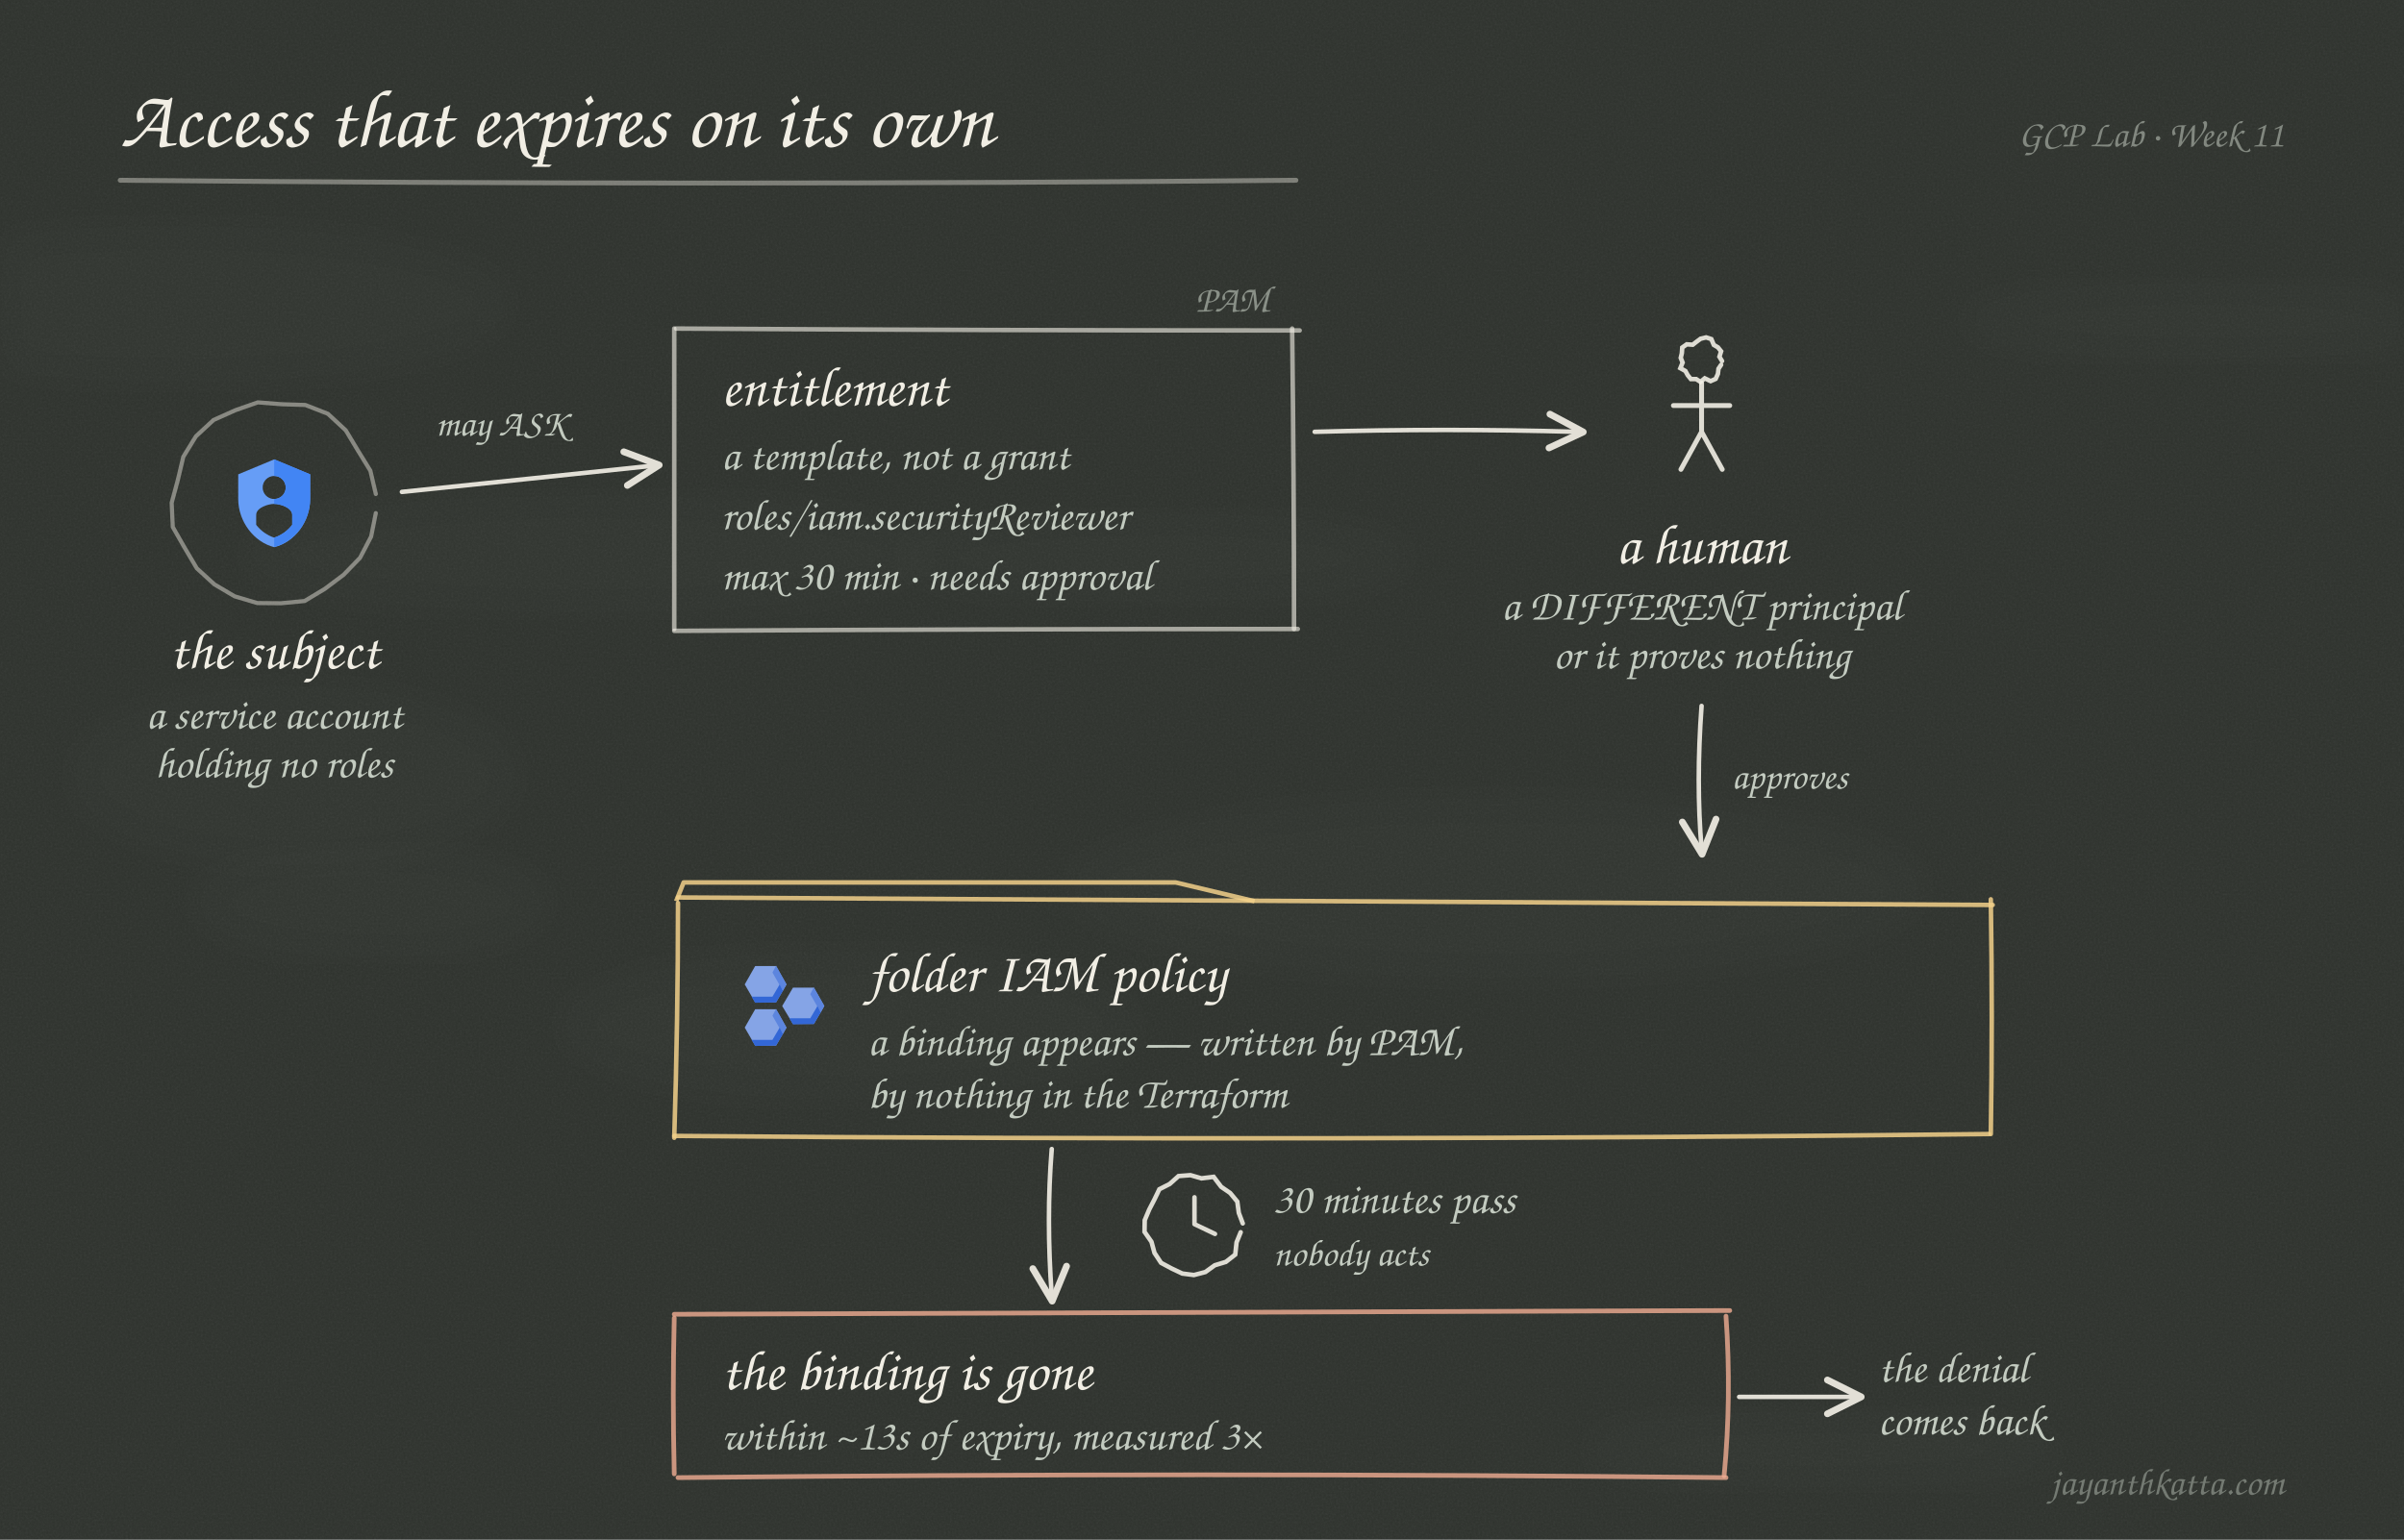
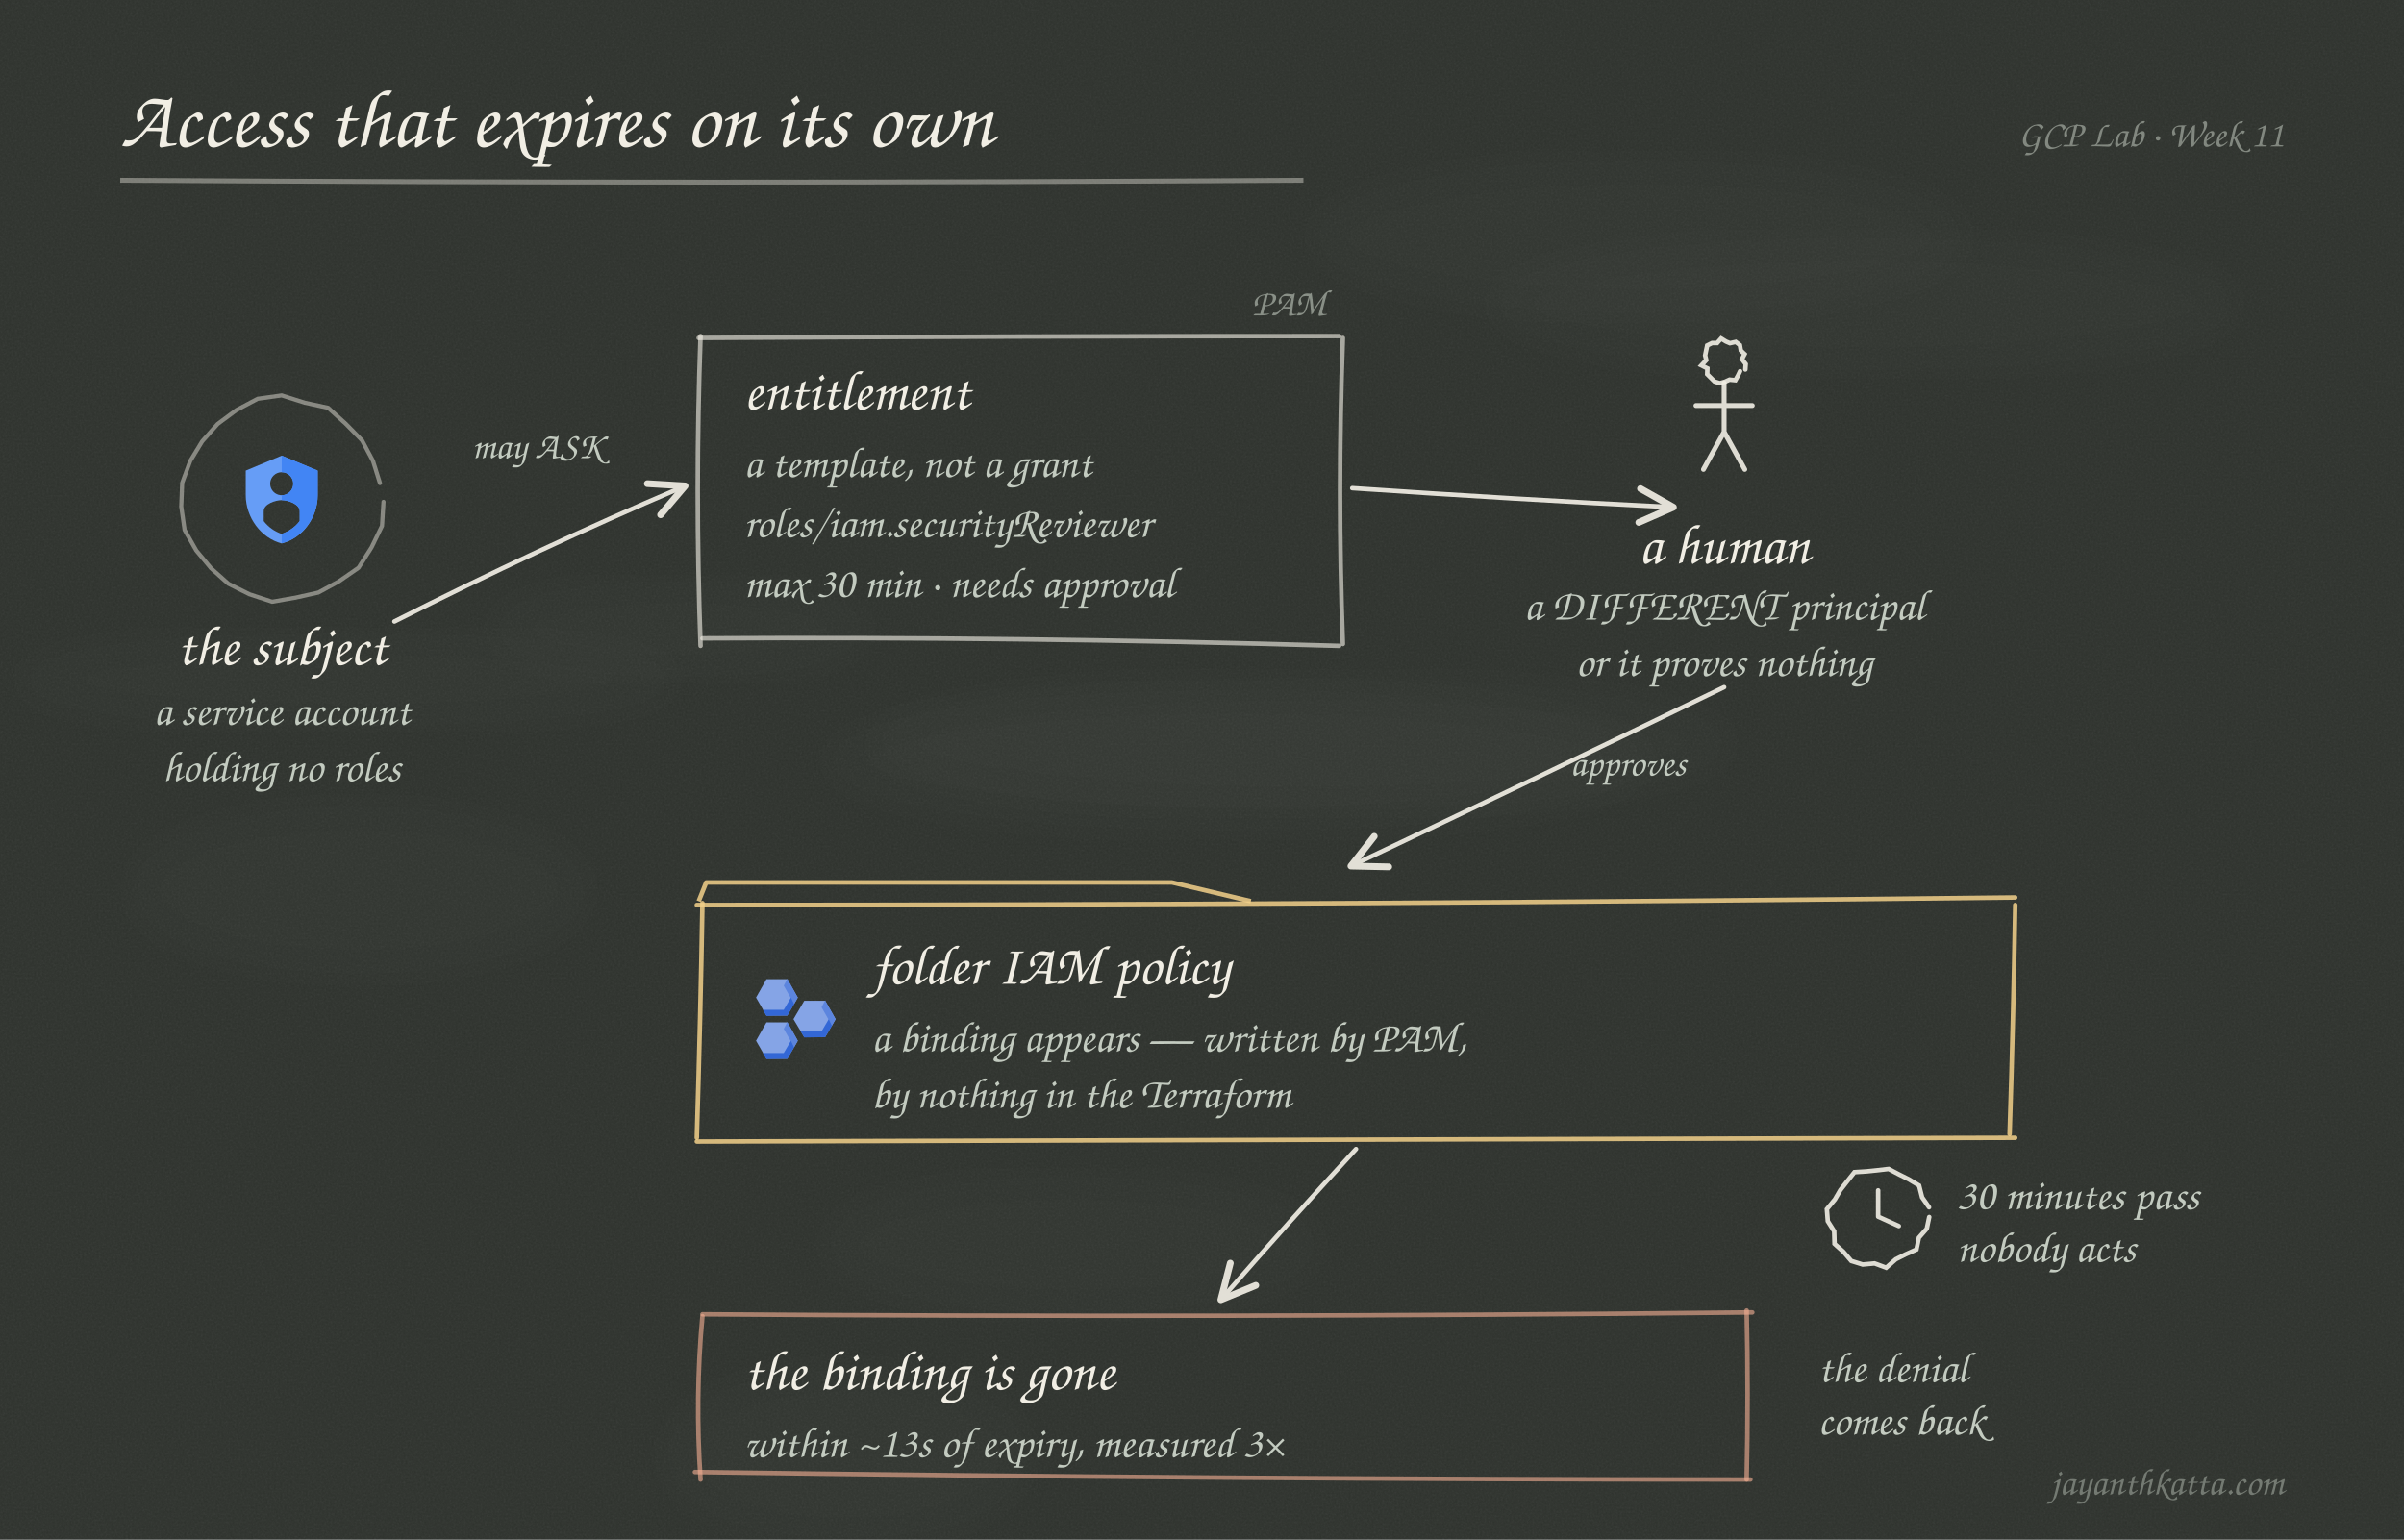
- <svg xmlns="http://www.w3.org/2000/svg" viewBox="0 0 1280 820" width="1280" height="820" role="img" aria-label="A service account that holds no roles requests a grant against a Privileged Access Manager entitlement on the platform folder. A human approver, who is a different principal, approves. PAM writes a temporary role binding into the folder IAM policy and removes it about thirteen seconds after the thirty minute grant expires, at which point the original permission denial returns.">
+ <svg xmlns="http://www.w3.org/2000/svg" viewBox="0 0 1280 820" width="1280" height="820" role="img" aria-label="A service account holding no roles requests a grant against a Privileged Access Manager entitlement on the platform folder. A human approver, a different principal, approves. PAM writes a temporary role binding into the folder IAM policy and removes it about thirteen seconds after the thirty minute grant expires, at which point the original permission denial returns.">
  <defs>
    <filter id="grain" x="0" y="0" width="100%" height="100%">
      <feTurbulence type="fractalNoise" baseFrequency="0.9" numOctaves="4" seed="7" />
      <feColorMatrix type="saturate" values="0" />
      <feComponentTransfer>
        <feFuncA type="linear" slope="0.07" />
      </feComponentTransfer>
    </filter>
    <filter id="smudge">
      <feGaussianBlur stdDeviation="9" />
    </filter>
    <marker id="nib" viewBox="0 0 12 12" refX="9" refY="6" markerWidth="10" markerHeight="10" orient="auto-start-reverse">
      <path d="M1.5,1.5 L10.5,6 L1.5,10.5" fill="none" stroke="#f1eee4" stroke-width="1.8" stroke-linecap="round" stroke-linejoin="round" />
    </marker>
    <style>
    .hand { font-family: Caveat, 'Segoe Script', cursive; fill: #f1eee4; }
    .h1 { font-size: 44px; } .h2 { font-size: 30px; }
-     .b  { font-size: 23px; fill: #c3cbc0; } .s { font-size: 20px; fill: #c3cbc0; }
+     .b { font-size: 23px; fill: #c3cbc0; } .s { font-size: 20px; fill: #c3cbc0; }
  </style>
  </defs>
  <rect width="1280" height="820" fill="#30342f" />
  <rect width="1280" height="820" fill="#2b2f2b" opacity=".5" />
-   <ellipse cx="312" cy="295" rx="180" ry="29" fill="#ffffff" opacity="0.016" filter="url(#smudge)" />
-   <ellipse cx="157" cy="413" rx="116" ry="45" fill="#ffffff" opacity="0.016" filter="url(#smudge)" />
-   <ellipse cx="452" cy="546" rx="151" ry="37" fill="#ffffff" opacity="0.016" filter="url(#smudge)" />
-   <ellipse cx="1175" cy="171" rx="128" ry="19" fill="#ffffff" opacity="0.016" filter="url(#smudge)" />
-   <ellipse cx="615" cy="297" rx="134" ry="22" fill="#ffffff" opacity="0.016" filter="url(#smudge)" />
-   <ellipse cx="797" cy="473" rx="225" ry="45" fill="#ffffff" opacity="0.016" filter="url(#smudge)" />
-   <ellipse cx="198" cy="481" rx="92" ry="27" fill="#ffffff" opacity="0.016" filter="url(#smudge)" />
-   <ellipse cx="970" cy="772" rx="124" ry="19" fill="#ffffff" opacity="0.016" filter="url(#smudge)" />
-   <ellipse cx="96" cy="162" rx="173" ry="39" fill="#ffffff" opacity="0.016" filter="url(#smudge)" />
+   <ellipse cx="362" cy="335" rx="98" ry="24" fill="#ffffff" opacity="0.016" filter="url(#smudge)" />
+   <ellipse cx="451" cy="775" rx="94" ry="44" fill="#ffffff" opacity="0.016" filter="url(#smudge)" />
+   <ellipse cx="191" cy="474" rx="119" ry="42" fill="#ffffff" opacity="0.016" filter="url(#smudge)" />
+   <ellipse cx="993" cy="162" rx="196" ry="33" fill="#ffffff" opacity="0.016" filter="url(#smudge)" />
+   <ellipse cx="693" cy="396" rx="226" ry="33" fill="#ffffff" opacity="0.016" filter="url(#smudge)" />
+   <ellipse cx="659" cy="405" rx="216" ry="35" fill="#ffffff" opacity="0.016" filter="url(#smudge)" />
+   <ellipse cx="873" cy="126" rx="171" ry="38" fill="#ffffff" opacity="0.016" filter="url(#smudge)" />
+   <ellipse cx="571" cy="663" rx="129" ry="34" fill="#ffffff" opacity="0.016" filter="url(#smudge)" />
+   <ellipse cx="185" cy="362" rx="173" ry="23" fill="#ffffff" opacity="0.016" filter="url(#smudge)" />
  <rect width="1280" height="820" filter="url(#grain)" />
  <text x="64" y="78" class="hand h1">Access that expires on its own</text>
-   <path d="M64,96 Q381,99 690,96" fill="none" stroke="#f1eee4" stroke-width="2.6" stroke-linecap="round" opacity="0.4" />
+   <path d="M64,96 Q380,98 694,96" fill="none" stroke="#f1eee4" stroke-width="2.6" opacity=".4" />
  <text x="1216" y="78" text-anchor="end" class="hand s" opacity=".55">GCP Lab · Week 11</text>
-   <path d="M200.1,273.3 L197.6,285.8 L191.7,297.1 L183.0,306.1 L173.0,313.6 L162.2,320.1 L149.6,321.3 L137.0,321.2 L124.9,317.6 L114.1,311.2 L104.8,302.7 L98.4,291.9 L92.0,280.7 L91.4,267.8 L94.7,255.6 L97.6,243.3 L104.3,232.4 L113.7,223.7 L125.3,218.5 L137.3,214.3 L149.9,215.3 L162.6,215.7 L174.6,220.4 L184.1,229.2 L190.6,240.0 L197.2,250.7 L200.1,263.1" fill="none" stroke="#f1eee4" stroke-width="2.2" stroke-linecap="round" opacity="0.45" />
-   <g transform="translate(118,240) scale(2.333)">
+   <path d="M204.2,267.3 L203.4,280.1 L197.8,291.6 L190.9,302.4 L180.5,309.6 L169.5,315.6 L157.4,318.3 L144.9,320.5 L132.8,316.5 L121.6,310.9 L112.4,302.7 L104.5,293.2 L98.3,282.3 L96.5,269.8 L97.0,257.2 L101.3,245.5 L107.7,235.0 L115.9,225.8 L125.9,218.4 L137.2,212.4 L150.0,210.6 L162.3,214.5 L174.7,217.2 L184.1,225.7 L192.8,234.6 L198.6,245.5 L202.3,257.3" fill="none" stroke="#f1eee4" stroke-width="2.2" stroke-linecap="round" opacity="0.45" />
+   <g transform="translate(122,238) scale(2.333)">
    <defs>
-       <style>.acls-1{fill:#669df6;}.acls-1,.acls-2{fill-rule:evenodd;}.acls-2{fill:#4285f4;}</style>
+       <style>.i1cls-1{fill:#669df6;}.i1cls-1,.i1cls-2{fill-rule:evenodd;}.i1cls-2{fill:#4285f4;}</style>
    </defs>
    <g data-name="Product Icons">
      <g>
-         <path class="acls-1" d="M12,2,3.79,5.42v5.63c0,5.06,3.5,9.8,8.21,11,4.71-1.15,8.21-5.89,8.21-10.95V5.42Zm0,3.79a2.63,2.63,0,1,1-1.86.77A2.63,2.63,0,0,1,12,5.79Zm4.11,11.15A8.64,8.64,0,0,1,12,19.87a8.64,8.64,0,0,1-4.11-2.93V14.69c0-1.67,2.74-2.52,4.11-2.52s4.11.85,4.11,2.52v2.25Z" />
-         <path class="acls-2" d="M12,2V5.79a2.63,2.63,0,1,1,0,5.26v1.12c1.37,0,4.11.85,4.11,2.52v2.25A8.64,8.64,0,0,1,12,19.87V22c4.71-1.15,8.21-5.89,8.21-10.95V5.42Z" />
+         <path class="i1cls-1" d="M12,2,3.79,5.42v5.63c0,5.06,3.5,9.8,8.21,11,4.71-1.15,8.21-5.89,8.21-10.95V5.42Zm0,3.79a2.63,2.63,0,1,1-1.86.77A2.63,2.63,0,0,1,12,5.79Zm4.11,11.15A8.64,8.64,0,0,1,12,19.87a8.64,8.64,0,0,1-4.11-2.93V14.69c0-1.67,2.74-2.52,4.11-2.52s4.11.85,4.11,2.52v2.25Z" />
+         <path class="i1cls-2" d="M12,2V5.79a2.63,2.63,0,1,1,0,5.26v1.12c1.37,0,4.11.85,4.11,2.52v2.25A8.64,8.64,0,0,1,12,19.87V22c4.71-1.15,8.21-5.89,8.21-10.95V5.42Z" />
      </g>
    </g>
  </g>
-   <text x="146" y="356" text-anchor="middle" class="hand h2">the subject</text>
-   <text x="146" y="388" text-anchor="middle" class="hand b">a service account</text>
-   <text x="146" y="414" text-anchor="middle" class="hand b" fill="#f0ad92">holding no roles</text>
-   <path d="M214,262 Q282,255 348,248" fill="none" stroke="#f1eee4" stroke-width="2.4" stroke-linecap="round" opacity="0.92" marker-end="url(#nib)" />
-   <text x="232" y="232" class="hand s">may ASK</text>
-   <path d="M360,175 Q526,176 692,176" fill="none" stroke="#f1eee4" stroke-width="2.4" stroke-linecap="round" opacity="0.62" />
-   <path d="M688,175 Q689,256 689,335" fill="none" stroke="#f1eee4" stroke-width="2.4" stroke-linecap="round" opacity="0.62" />
-   <path d="M691,335 Q524,335 359,336" fill="none" stroke="#f1eee4" stroke-width="2.4" stroke-linecap="round" opacity="0.62" />
-   <path d="M359,335 Q359,254 359,175" fill="none" stroke="#f1eee4" stroke-width="2.4" stroke-linecap="round" opacity="0.62" />
-   <text x="384" y="216" class="hand h2">entitlement</text>
-   <text x="384" y="250" class="hand b">a template, not a grant</text>
-   <text x="384" y="282" class="hand b">roles/iam.securityReviewer</text>
-   <text x="384" y="314" class="hand b">max 30 min · needs approval</text>
-   <text x="676" y="166" text-anchor="end" class="hand s" opacity=".6">PAM</text>
-   <path d="M700,230 Q769,228 840,230" fill="none" stroke="#f1eee4" stroke-width="2.4" stroke-linecap="round" opacity="0.92" marker-end="url(#nib)" />
-   <path d="M916.4,194.3 L915.0,196.4 L914.7,199.1 L913.5,201.8 L910.8,203.0 L907.7,201.5 L905.4,203.4 L903.1,201.9 L900.3,201.9 L898.6,199.8 L897.4,197.6 L894.7,196.1 L895.9,193.1 L894.9,190.6 L895.5,188.1 L895.7,185.1 L898.1,183.4 L901.3,183.6 L903.2,182.1 L905.5,180.4 L908.4,179.7 L911.2,180.6 L912.5,183.7 L914.7,185.0 L916.4,187.1 L915.5,190.0 L916.9,192.3" fill="none" stroke="#f1eee4" stroke-width="2.4" stroke-linecap="round" opacity="0.9" />
-   <path d="M906,204.0 L906,230.0 M891.0,216.0 L921.0,216.0 M906,230.0 L895.0,250.0 M906,230.0 L917.0,250.0" fill="none" stroke="#f1eee4" stroke-width="2.6" stroke-linecap="round" opacity=".9" />
-   <text x="906" y="300" text-anchor="middle" class="hand h2">a human</text>
-   <text x="906" y="330" text-anchor="middle" class="hand b" fill="#a6d2ae">a DIFFERENT principal</text>
-   <text x="906" y="356" text-anchor="middle" class="hand b">or it proves nothing</text>
-   <path d="M906,376 Q903,417 906,452" fill="none" stroke="#f1eee4" stroke-width="2.4" stroke-linecap="round" opacity="0.92" marker-end="url(#nib)" />
-   <text x="922" y="420" class="hand s">approves</text>
-   <path d="M360,480 L364,470 L626.0,470 L668.0,480" fill="none" stroke="#f2d08a" stroke-width="2.4" stroke-linejoin="round" opacity=".85" />
-   <path d="M361,478 Q708,480 1061,482" fill="none" stroke="#f2d08a" stroke-width="2.4" stroke-linecap="round" opacity="0.85" />
-   <path d="M1060,479 Q1061,542 1060,604" fill="none" stroke="#f2d08a" stroke-width="2.4" stroke-linecap="round" opacity="0.85" />
-   <path d="M1059,604 Q710,608 359,605" fill="none" stroke="#f2d08a" stroke-width="2.4" stroke-linecap="round" opacity="0.85" />
-   <path d="M359,606 Q361,542 361,481" fill="none" stroke="#f2d08a" stroke-width="2.4" stroke-linecap="round" opacity="0.85" />
-   <g transform="translate(395,513) scale(1.917)">
+   <text x="150" y="354" text-anchor="middle" class="hand h2">the subject</text>
+   <text x="150" y="386" text-anchor="middle" class="hand b" fill="#f1eee4">a service account</text>
+   <text x="150" y="416" text-anchor="middle" class="hand b" fill="#f0ad92">holding no roles</text>
+   <path d="M372,180 Q544,179 713,179" fill="none" stroke="#f1eee4" stroke-width="2.4" stroke-linecap="round" opacity="0.62" />
+   <path d="M715,180 Q712,262 715,343" fill="none" stroke="#f1eee4" stroke-width="2.4" stroke-linecap="round" opacity="0.62" />
+   <path d="M713,344 Q543,339 374,340" fill="none" stroke="#f1eee4" stroke-width="2.4" stroke-linecap="round" opacity="0.62" />
+   <path d="M373,344 Q370,261 373,179" fill="none" stroke="#f1eee4" stroke-width="2.4" stroke-linecap="round" opacity="0.62" />
+   <text x="706" y="168" text-anchor="end" class="hand s" opacity=".6">PAM</text>
+   <text x="396" y="218" text-anchor="start" class="hand h2">entitlement</text>
+   <text x="396" y="254" text-anchor="start" class="hand b" fill="#f1eee4">a template, not a grant</text>
+   <text x="396" y="286" text-anchor="start" class="hand b" fill="#f1eee4">roles/iam.securityReviewer</text>
+   <text x="396" y="318" text-anchor="start" class="hand b" fill="#f1eee4">max 30 min · needs approval</text>
+   <path d="M926.5,197.7 L925.4,200.0 L924.0,202.5 L920.9,202.2 L918.5,203.3 L915.7,204.1 L912.9,203.2 L910.9,201.2 L909.0,199.3 L909.1,196.2 L905.9,194.6 L908.5,191.8 L907.9,189.3 L908.4,186.8 L909.0,184.0 L911.6,182.7 L914.3,182.7 L916.4,180.3 L919.0,181.9 L921.1,182.8 L924.2,182.1 L926.4,183.8 L926.9,186.7 L928.9,188.6 L927.5,191.3 L929.5,193.9 L929.3,196.8" fill="none" stroke="#f1eee4" stroke-width="2.4" stroke-linecap="round" opacity="0.9" />
+   <path d="M918,204.0 L918,230.0 M903.0,216.0 L933.0,216.0 M918,230.0 L907.0,250.0 M918,230.0 L929.0,250.0" fill="none" stroke="#f1eee4" stroke-width="2.6" stroke-linecap="round" opacity=".9" />
+   <text x="918" y="300" text-anchor="middle" class="hand h2">a human</text>
+   <text x="918" y="330" text-anchor="middle" class="hand b" fill="#a6d2ae">a DIFFERENT principal</text>
+   <text x="918" y="360" text-anchor="middle" class="hand b" fill="#f1eee4">or it proves nothing</text>
+   <path d="M372,480 L376,470 L624,470 L666,480" fill="none" stroke="#f2d08a" stroke-width="2.4" stroke-linejoin="round" opacity=".85" />
+   <path d="M371,482 Q723,482 1073,478" fill="none" stroke="#f2d08a" stroke-width="2.4" stroke-linecap="round" opacity="0.85" />
+   <path d="M1073,482 Q1072,544 1070,604" fill="none" stroke="#f2d08a" stroke-width="2.4" stroke-linecap="round" opacity="0.85" />
+   <path d="M1073,606 Q720,607 371,608" fill="none" stroke="#f2d08a" stroke-width="2.4" stroke-linecap="round" opacity="0.85" />
+   <path d="M371,606 Q373,541 374,481" fill="none" stroke="#f2d08a" stroke-width="2.4" stroke-linecap="round" opacity="0.85" />
+   <g transform="translate(401,520) scale(1.917)">
    <g>
      <rect y="0" fill="none" width="24" height="24" />
      <polygon fill-rule="evenodd" fill="#85A4E6" points="0.8,5.9 3.7,0.8 9.5,0.8 12.4,5.9 9.5,10.9 3.7,10.9  " />
      <polygon fill-rule="evenodd" fill="#5C85DE" points="11.4,7.7 8.5,2.6 9.5,0.7 12.4,5.9  " />
      <polygon id="Shape-Copy_00000019646383529055310330000009913415011964925323_" fill-rule="evenodd" fill="#3367D6" points="   2.7,9.3 8.5,9.3 10.5,5.9 11.4,7.7 9.5,10.9 3.7,11  " />
      <polygon fill-rule="evenodd" fill="#85A4E6" points="11.2,11.9 14.2,6.8 20,6.8 22.9,11.9 20,16.9 14.2,16.9  " />
      <polygon id="Shape-Copy_00000133527958483064390410000012377415375428947900_" fill-rule="evenodd" fill="#5C85DE" points="   21.9,13.7 19,8.6 20,6.7 22.9,11.9  " />
      <polygon id="Shape-Copy_00000176019471624316745960000001248137580190207128_" fill-rule="evenodd" fill="#3367D6" points="   13.2,15.3 19,15.3 21,11.9 21.9,13.7 20,16.9 14.2,17  " />
      <polygon fill-rule="evenodd" fill="#85A4E6" points="0.8,17.9 3.7,12.8 9.5,12.8 12.4,17.9 9.5,22.9 3.7,22.9  " />
      <polygon id="Shape-Copy_00000096041779745201399360000017167964797373102485_" fill-rule="evenodd" fill="#5C85DE" points="   11.4,19.7 8.5,14.6 9.5,12.7 12.4,17.9  " />
      <polygon id="Shape-Copy_00000049204188488742950820000010444321201512143025_" fill-rule="evenodd" fill="#3367D6" points="   2.7,21.3 8.5,21.3 10.5,17.9 11.4,19.7 9.5,22.9 3.7,23  " />
    </g>
  </g>
-   <text x="462" y="528" class="hand h2">folder IAM policy</text>
-   <text x="462" y="562" class="hand b">a binding appears — written by PAM,</text>
-   <text x="462" y="590" class="hand b">by nothing in the Terraform</text>
-   <path d="M560,612 Q557,649 560,690" fill="none" stroke="#f1eee4" stroke-width="2.4" stroke-linecap="round" opacity="0.92" marker-end="url(#nib)" />
-   <path d="M660.6,656.3 L658.4,661.7 L657.7,668.2 L652.7,672.1 L646.8,673.9 L641.8,677.5 L635.7,679.1 L629.5,678.3 L623.8,675.6 L618.2,672.6 L614.7,667.3 L613.1,661.4 L609.4,656.1 L609.5,649.9 L611.9,644.2 L614.6,639.0 L617.3,633.4 L622.8,630.6 L627.5,626.4 L633.8,625.9 L639.7,627.6 L646.2,626.8 L650.2,632.1 L655.0,635.4 L658.8,640.0 L659.6,646.0 L661.7,651.6" fill="none" stroke="#f1eee4" stroke-width="2.4" stroke-linecap="round" opacity="0.9" />
-   <path d="M636,652 L636,637.7 M636,652 L646.92,657.2" fill="none" stroke="#f1eee4" stroke-width="2.4" stroke-linecap="round" opacity=".9" />
-   <text x="678" y="646" class="hand b">30 minutes pass</text>
-   <text x="678" y="674" class="hand s">nobody acts</text>
-   <path d="M359,700 Q640,699 921,698" fill="none" stroke="#f0ad92" stroke-width="2.5" stroke-linecap="round" opacity="0.8" />
-   <path d="M919,701 Q922,744 918,786" fill="none" stroke="#f0ad92" stroke-width="2.5" stroke-linecap="round" opacity="0.8" />
-   <path d="M919,787 Q642,784 361,787" fill="none" stroke="#f0ad92" stroke-width="2.5" stroke-linecap="round" opacity="0.8" />
-   <path d="M359,785 Q358,742 359,702" fill="none" stroke="#f0ad92" stroke-width="2.5" stroke-linecap="round" opacity="0.8" />
-   <text x="384" y="740" class="hand h2" fill="#f0ad92">the binding is gone</text>
-   <text x="384" y="772" class="hand b">within ~13s of expiry, measured 3×</text>
-   <path d="M926,744 Q961,744 988,744" fill="none" stroke="#f1eee4" stroke-width="2.4" stroke-linecap="round" opacity="0.92" marker-end="url(#nib)" />
-   <text x="1000" y="736" class="hand b">the denial</text>
-   <text x="1000" y="764" class="hand b">comes back</text>
+   <text x="464" y="524" text-anchor="start" class="hand h2">folder IAM policy</text>
+   <text x="464" y="560" text-anchor="start" class="hand b" fill="#f1eee4">a binding appears — written by PAM,</text>
+   <text x="464" y="590" text-anchor="start" class="hand b" fill="#f1eee4">by nothing in the Terraform</text>
+   <path d="M374,700 Q653,702 933,699" fill="none" stroke="#f0ad92" stroke-width="2.4" stroke-linecap="round" opacity="0.62" />
+   <path d="M930,698 Q931,742 930,788" fill="none" stroke="#f0ad92" stroke-width="2.4" stroke-linecap="round" opacity="0.62" />
+   <path d="M932,788 Q653,788 370,784" fill="none" stroke="#f0ad92" stroke-width="2.4" stroke-linecap="round" opacity="0.62" />
+   <path d="M373,788 Q370,744 374,701" fill="none" stroke="#f0ad92" stroke-width="2.4" stroke-linecap="round" opacity="0.62" />
+   <text x="396" y="740" text-anchor="start" class="hand h2" fill="#f0ad92">the binding is gone</text>
+   <text x="396" y="776" text-anchor="start" class="hand b" fill="#f1eee4">within ~13s of expiry, measured 3×</text>
+   <path d="M210,331 Q287,292 362,260" fill="none" stroke="#f1eee4" stroke-width="2.4" stroke-linecap="round" opacity="0.92" marker-end="url(#nib)" />
+   <text x="286" y="244" text-anchor="middle" class="hand s">may ASK</text>
+   <path d="M720,260 Q808,266 888,270" fill="none" stroke="#f1eee4" stroke-width="2.4" stroke-linecap="round" opacity="0.92" marker-end="url(#nib)" />
+   <path d="M918,366 Q817,415 722,460" fill="none" stroke="#f1eee4" stroke-width="2.4" stroke-linecap="round" opacity="0.92" marker-end="url(#nib)" />
+   <text x="836" y="413" text-anchor="start" class="hand s">approves</text>
+   <path d="M722,612 Q686,651 652,690" fill="none" stroke="#f1eee4" stroke-width="2.4" stroke-linecap="round" opacity="0.92" marker-end="url(#nib)" />
+   <path d="M1027.2,648.2 L1025.9,654.4 L1021.7,659.2 L1020.4,665.5 L1014.6,668.1 L1009.4,670.7 L1004.3,675.2 L998.1,672.9 L991.8,673.5 L985.7,671.6 L981.5,666.7 L976.8,662.5 L976.6,655.8 L973.2,650.4 L972.7,644.0 L977.0,638.8 L979.9,633.8 L983.5,629.2 L987.4,624.3 L993.8,623.9 L999.6,623.3 L1005.6,622.6 L1010.9,625.4 L1016.3,628.1 L1021.8,631.4 L1023.4,637.7 L1027.1,643.0" fill="none" stroke="#f1eee4" stroke-width="2.4" stroke-linecap="round" opacity="0.9" />
+   <path d="M1000,648 L1000,634 M1000,648 L1011,653" fill="none" stroke="#f1eee4" stroke-width="2.4" stroke-linecap="round" opacity=".9" />
+   <text x="1042" y="644" text-anchor="start" class="hand b" fill="#f1eee4">30 minutes pass</text>
+   <text x="1042" y="672" text-anchor="start" class="hand b" fill="#f1eee4">nobody acts</text>
+   <text x="968" y="736" text-anchor="start" class="hand b" fill="#f1eee4">the denial</text>
+   <text x="968" y="764" text-anchor="start" class="hand b" fill="#f1eee4">comes back</text>
  <text x="1216" y="796" text-anchor="end" class="hand s" opacity=".45">jayanthkatta.com</text>
</svg>
